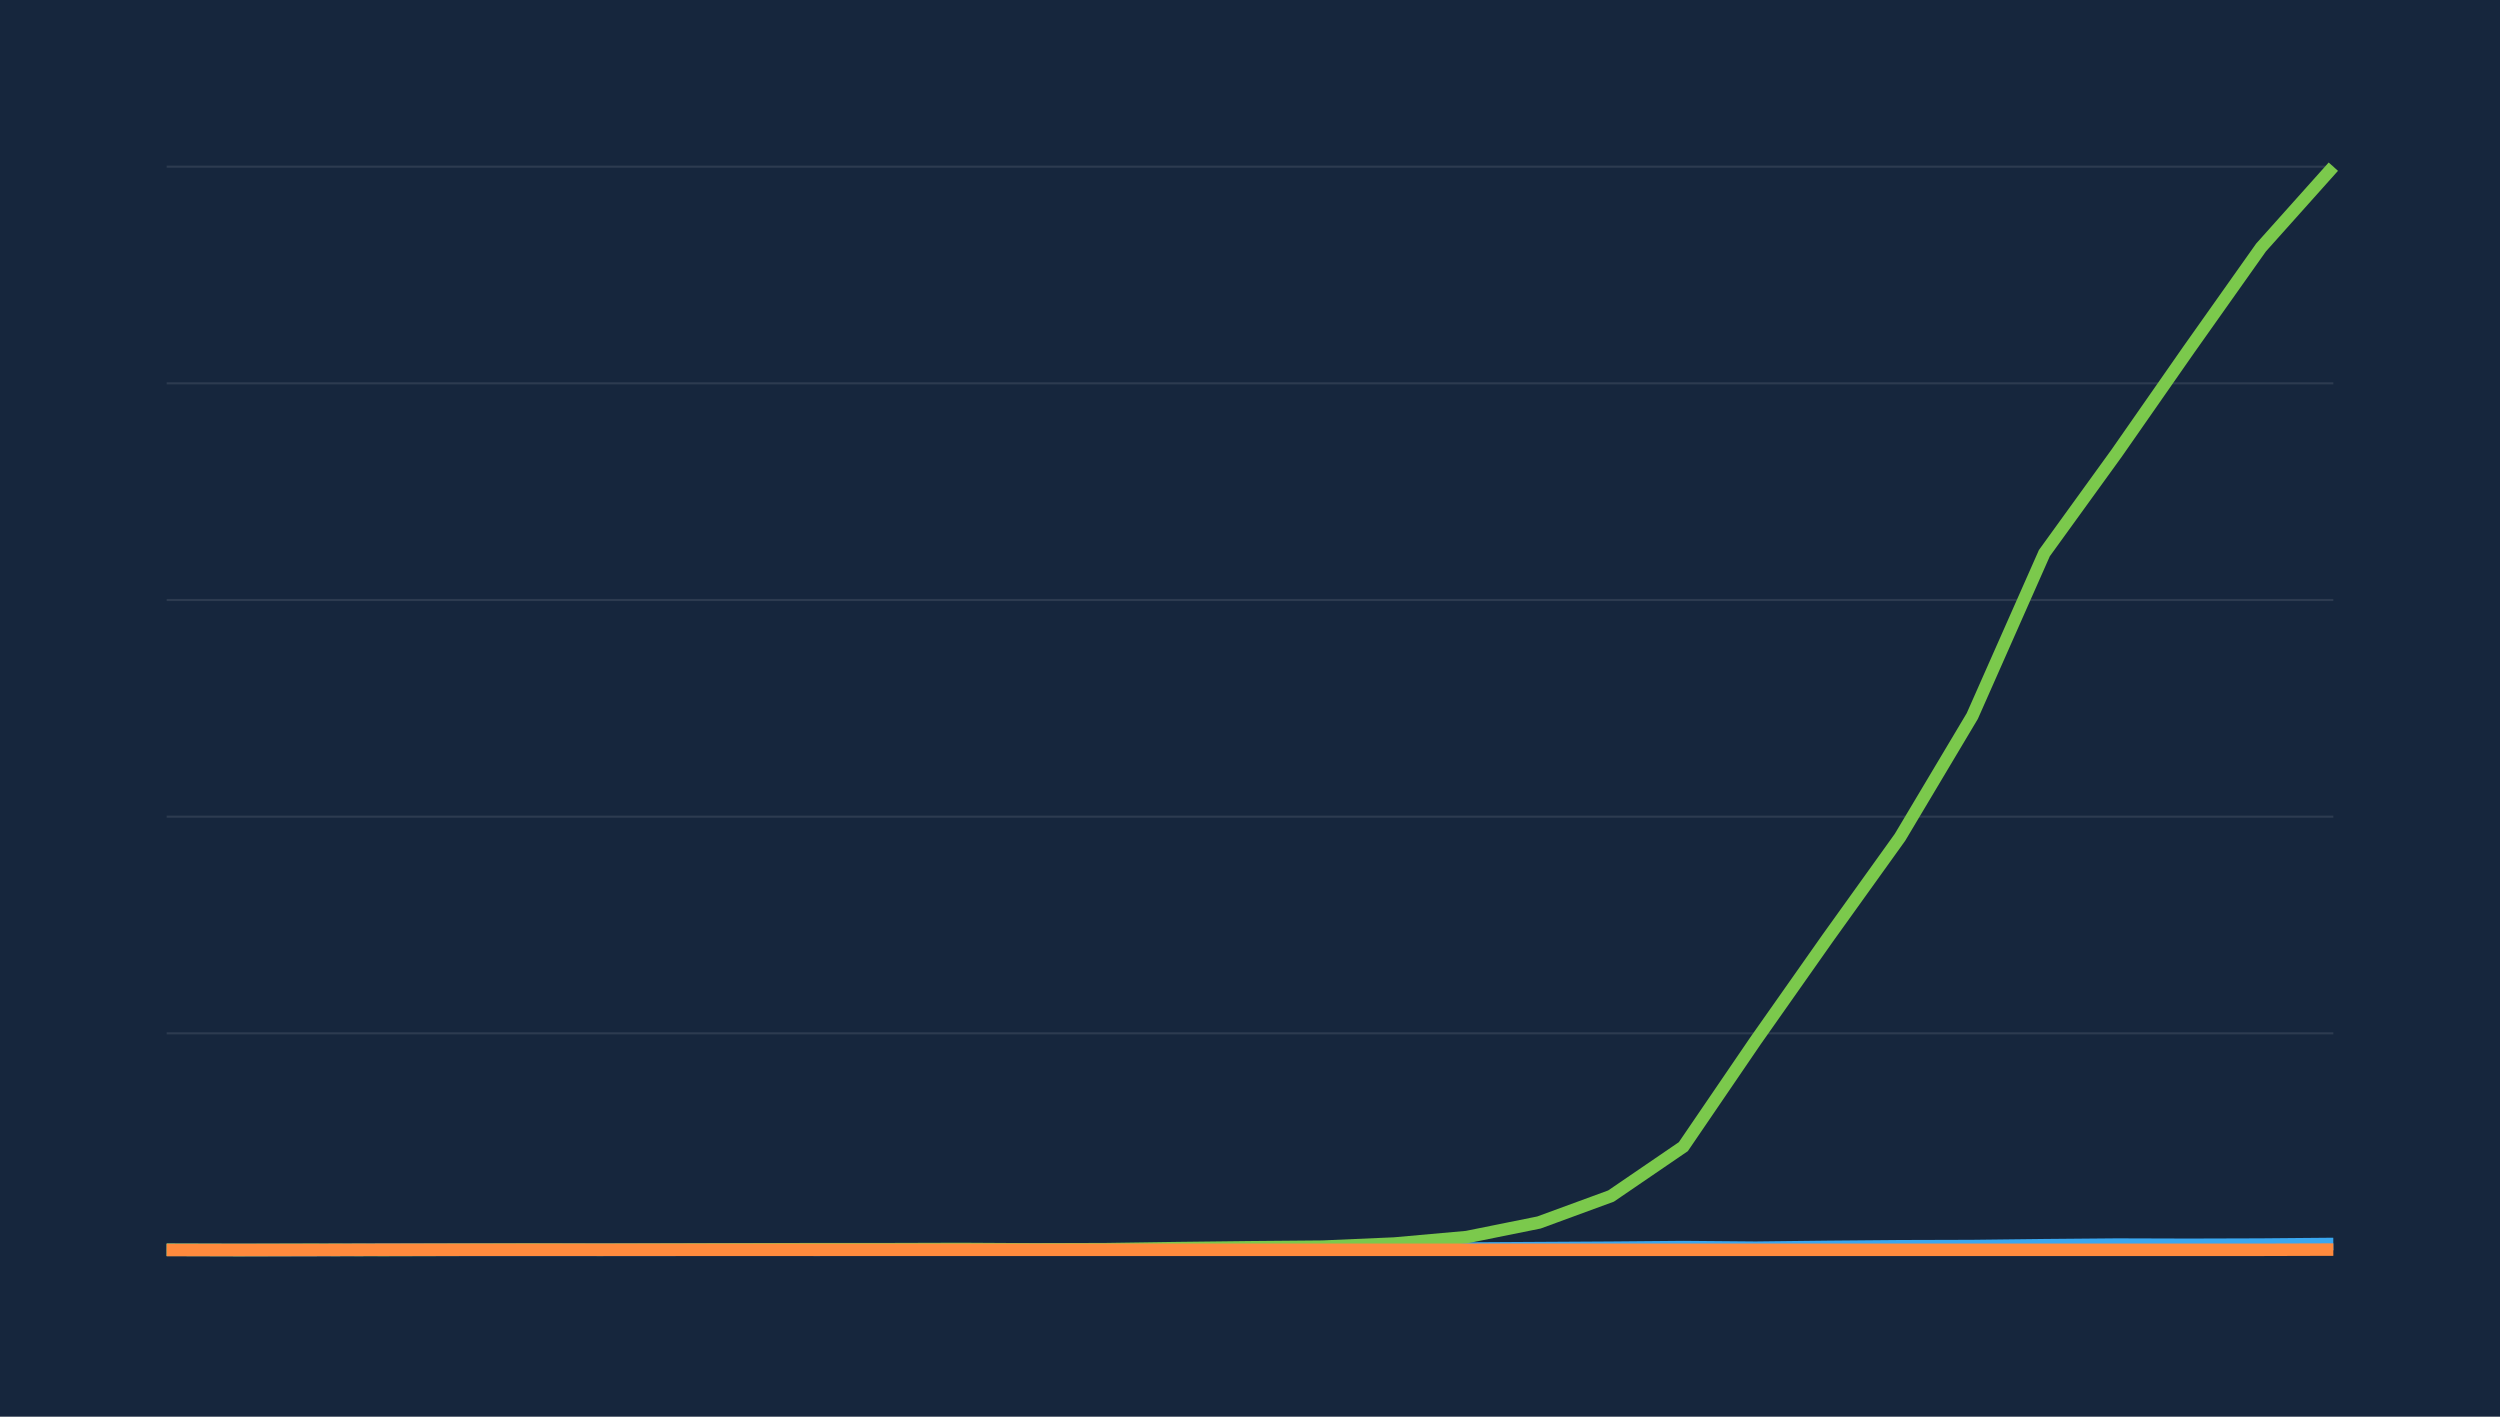
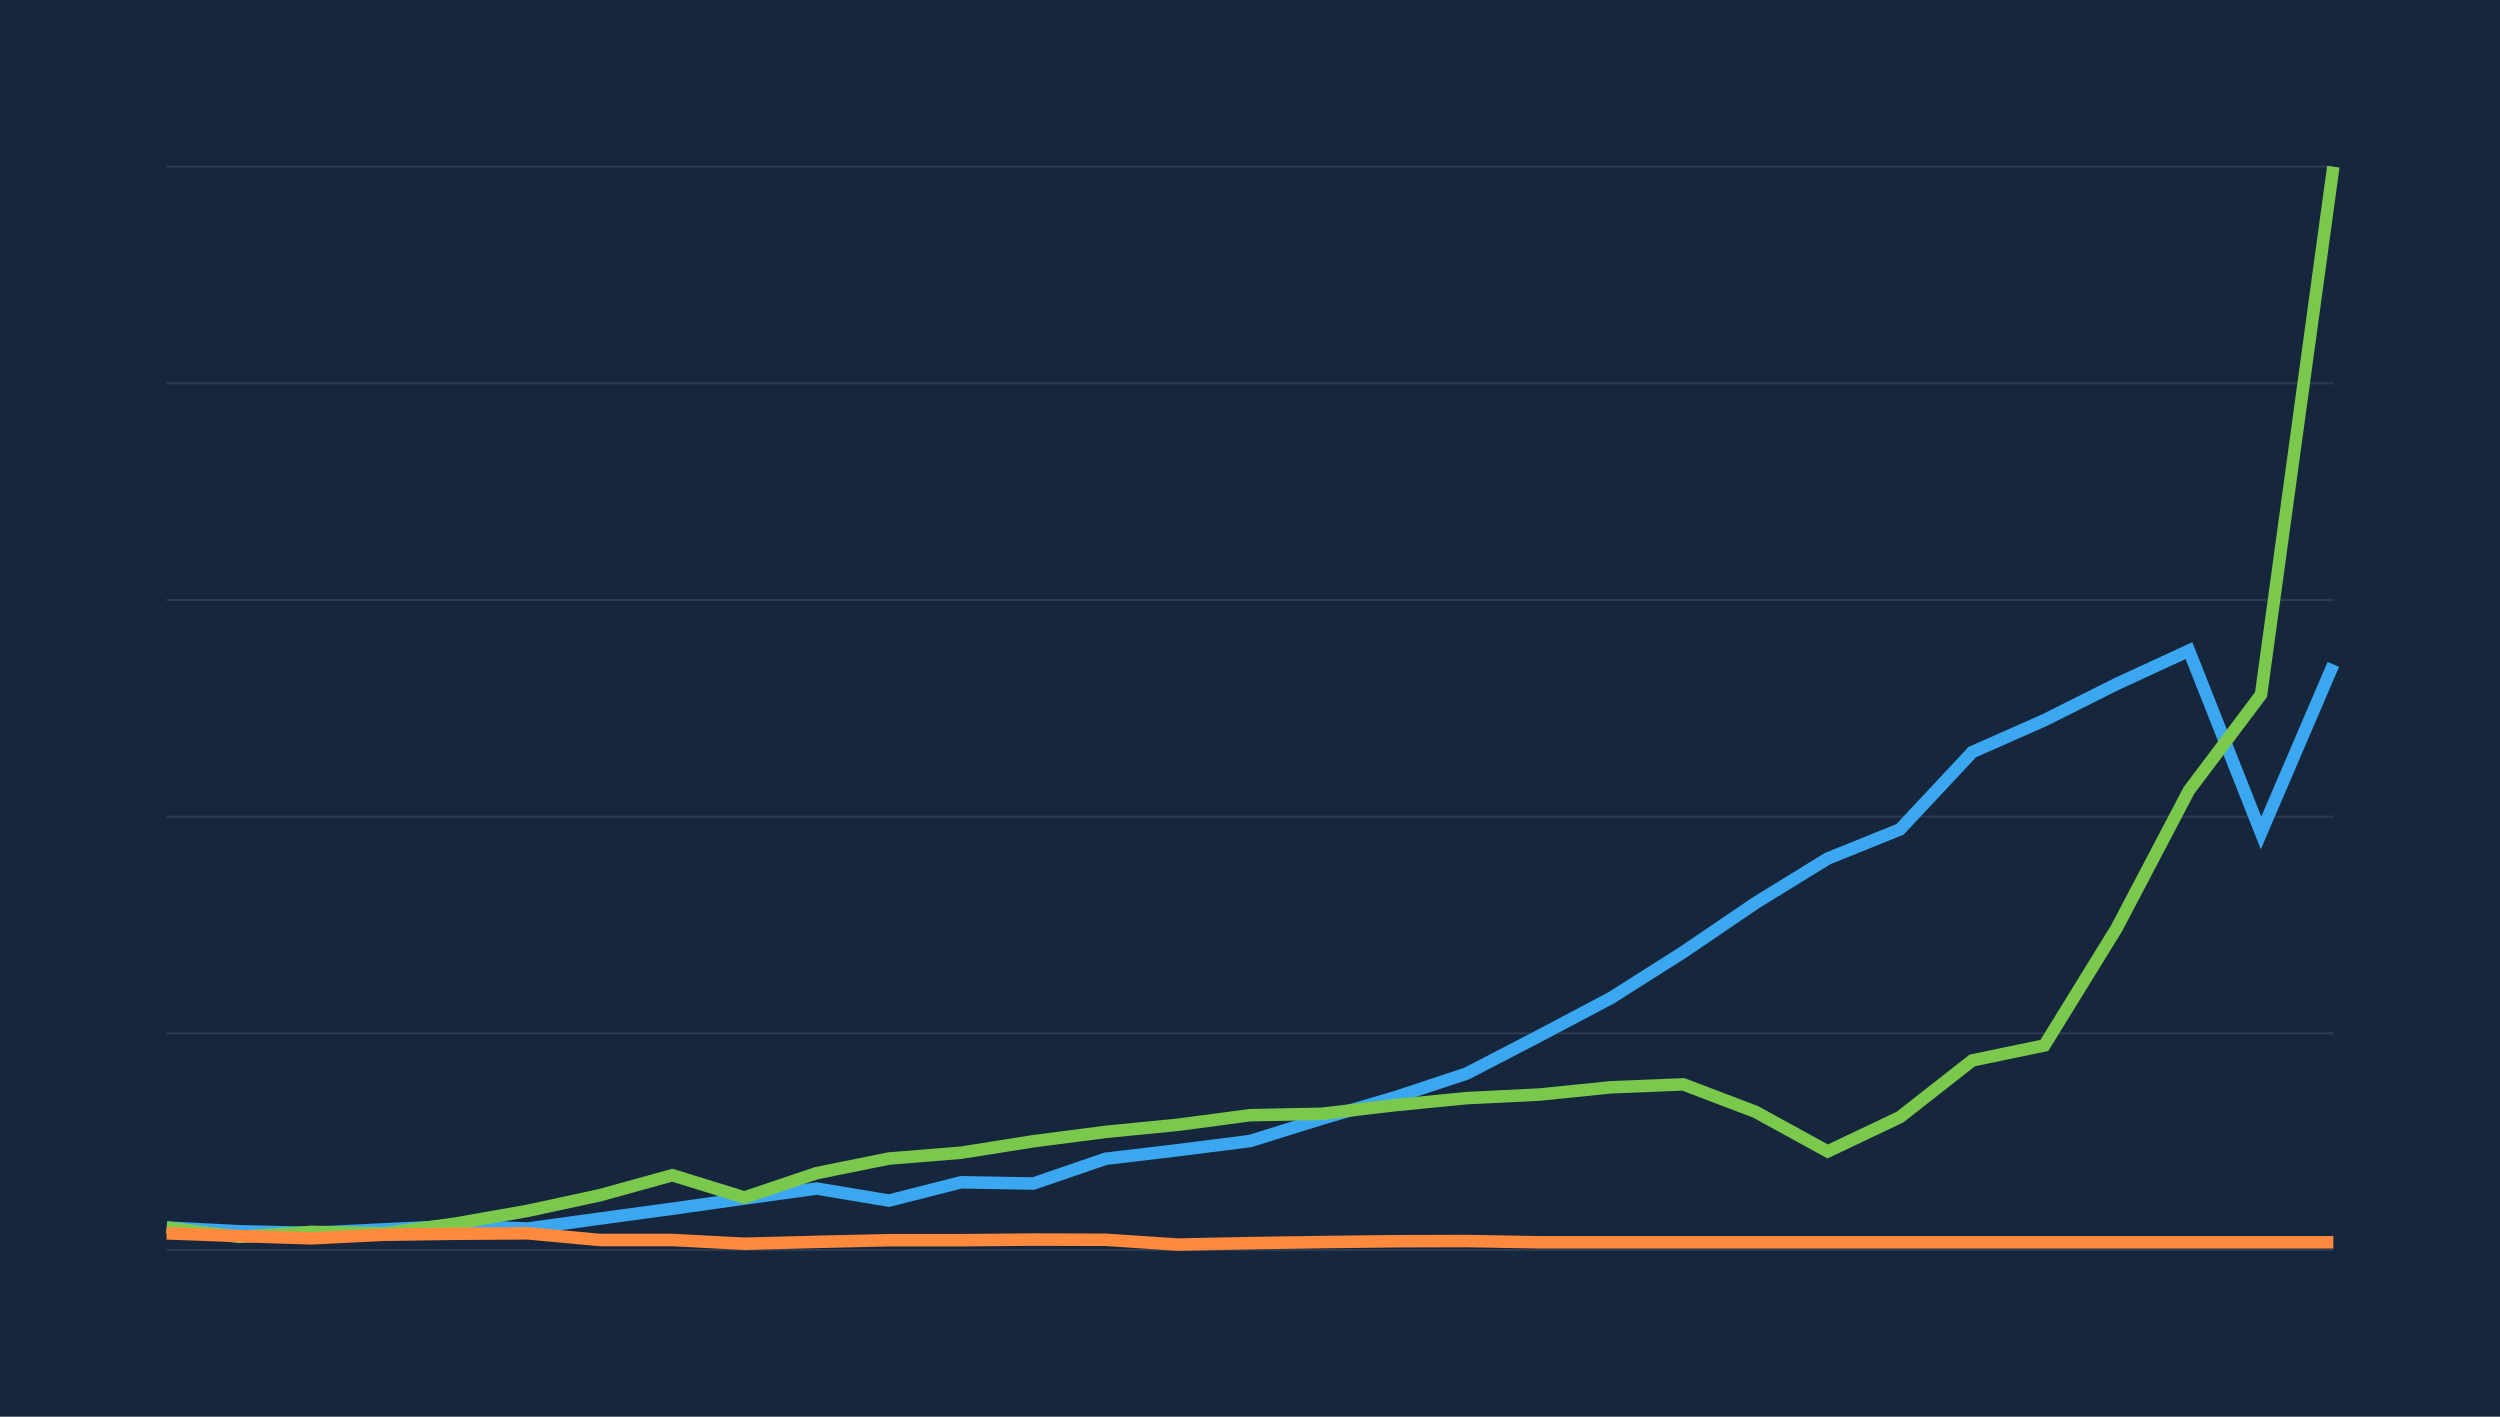
<svg xmlns="http://www.w3.org/2000/svg" width="1200" height="680">
  <rect width="100%" height="100%" fill="#16263d" />
  <line x1="80" y1="80.0" x2="1120" y2="80.0" stroke="#ffffff" opacity="0.1" />
  <line x1="80" y1="184.0" x2="1120" y2="184.0" stroke="#ffffff" opacity="0.1" />
  <line x1="80" y1="288.0" x2="1120" y2="288.0" stroke="#ffffff" opacity="0.1" />
  <line x1="80" y1="392.0" x2="1120" y2="392.0" stroke="#ffffff" opacity="0.1" />
  <line x1="80" y1="496.0" x2="1120" y2="496.0" stroke="#ffffff" opacity="0.1" />
  <line x1="80" y1="600.0" x2="1120" y2="600.0" stroke="#ffffff" opacity="0.1" />
-   <polyline points="80.0,599.9 114.7,600.0 149.3,600.0 184.0,599.9 218.7,599.9 253.3,599.9 288.0,599.9 322.7,599.9 357.3,599.8 392.0,599.9 426.7,599.8 461.3,599.8 496.0,599.8 530.7,599.7 565.3,599.7 600.0,599.6 634.7,599.5 669.3,599.4 704.0,599.3 738.7,599.1 773.3,598.9 808.0,598.6 842.7,598.9 877.3,598.5 912.0,598.2 946.7,598.1 981.3,597.7 1016.0,597.4 1050.7,597.5 1085.3,597.4 1120.0,597.1" fill="none" stroke="#3aa7f0" stroke-width="6" />
-   <polyline points="80.0,599.9 114.7,600.0 149.3,599.9 184.0,600.0 218.7,599.9 253.3,599.8 288.0,599.9 322.7,599.8 357.3,599.7 392.0,599.6 426.7,599.6 461.3,599.5 496.0,599.7 530.7,599.6 565.3,599.1 600.0,598.7 634.7,598.4 669.3,596.9 704.0,593.8 738.7,586.8 773.3,574.1 808.0,550.4 842.7,499.5 877.3,450.3 912.0,401.9 946.7,343.7 981.3,265.5 1016.0,217.5 1050.7,167.7 1085.3,118.8 1120.0,80.0" fill="none" stroke="#7bc94c" stroke-width="6" />
-   <polyline points="80.0,600.0 114.7,600.0 149.3,600.0 184.0,599.9 218.7,599.9 253.3,599.9 288.0,599.9 322.7,599.9 357.3,599.9 392.0,599.9 426.7,599.9 461.3,599.9 496.0,599.9 530.7,599.9 565.3,599.9 600.0,599.9 634.7,599.9 669.3,599.9 704.0,599.9 738.7,599.9 773.3,599.9 808.0,599.9 842.7,599.9 877.3,599.9 912.0,599.9 946.7,599.9 981.3,599.9 1016.0,599.9 1050.7,599.9 1085.3,599.9 1120.0,599.8" fill="none" stroke="#ff8a3d" stroke-width="6" />
+   <polyline points="80.0,589.2 114.7,591.0 149.3,591.8 184.0,590.1 218.7,588.4 253.3,589.7 288.0,584.9 322.7,580.2 357.3,575.3 392.0,570.5 426.7,576.3 461.3,567.5 496.0,568.1 530.7,556.2 565.3,552.1 600.0,547.7 634.7,536.9 669.3,526.8 704.0,515.3 738.7,497.3 773.3,479.0 808.0,457.0 842.7,433.4 877.3,412.1 912.0,398.1 946.7,361.0 981.3,345.7 1016.0,328.3 1050.7,312.3 1085.3,399.8 1120.0,318.9" fill="none" stroke="#3aa7f0" stroke-width="6" />
+   <polyline points="80.0,589.2 114.7,593.7 149.3,591.3 184.0,592.0 218.7,587.3 253.3,581.2 288.0,573.7 322.7,564.1 357.3,574.8 392.0,563.1 426.7,556.1 461.3,553.3 496.0,547.8 530.7,543.3 565.3,539.9 600.0,535.3 634.7,534.6 669.3,530.5 704.0,527.1 738.7,525.4 773.3,521.9 808.0,520.5 842.7,533.7 877.3,552.7 912.0,536.2 946.7,509.0 981.3,501.8 1016.0,445.5 1050.7,379.4 1085.3,333.4 1120.0,80.0" fill="none" stroke="#7bc94c" stroke-width="6" />
+   <polyline points="80.0,592.0 114.7,593.3 149.3,594.4 184.0,592.7 218.7,592.2 253.3,592.0 288.0,595.2 322.7,595.2 357.3,597.0 392.0,596.1 426.7,595.3 461.3,595.3 496.0,595.0 530.7,595.1 565.3,597.4 600.0,596.7 634.7,596.2 669.3,595.8 704.0,595.7 738.7,596.3 773.3,596.3 808.0,596.3 842.7,596.3 877.3,596.3 912.0,596.3 946.7,596.3 981.3,596.3 1016.0,596.3 1050.7,596.3 1085.3,596.3 1120.0,596.3" fill="none" stroke="#ff8a3d" stroke-width="6" />
</svg>
